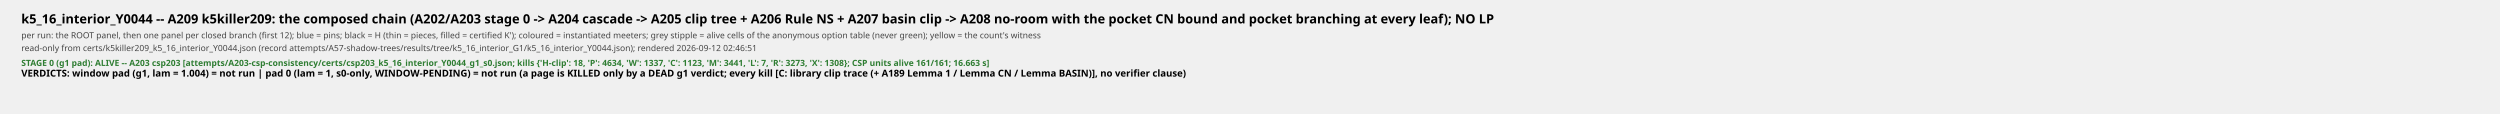
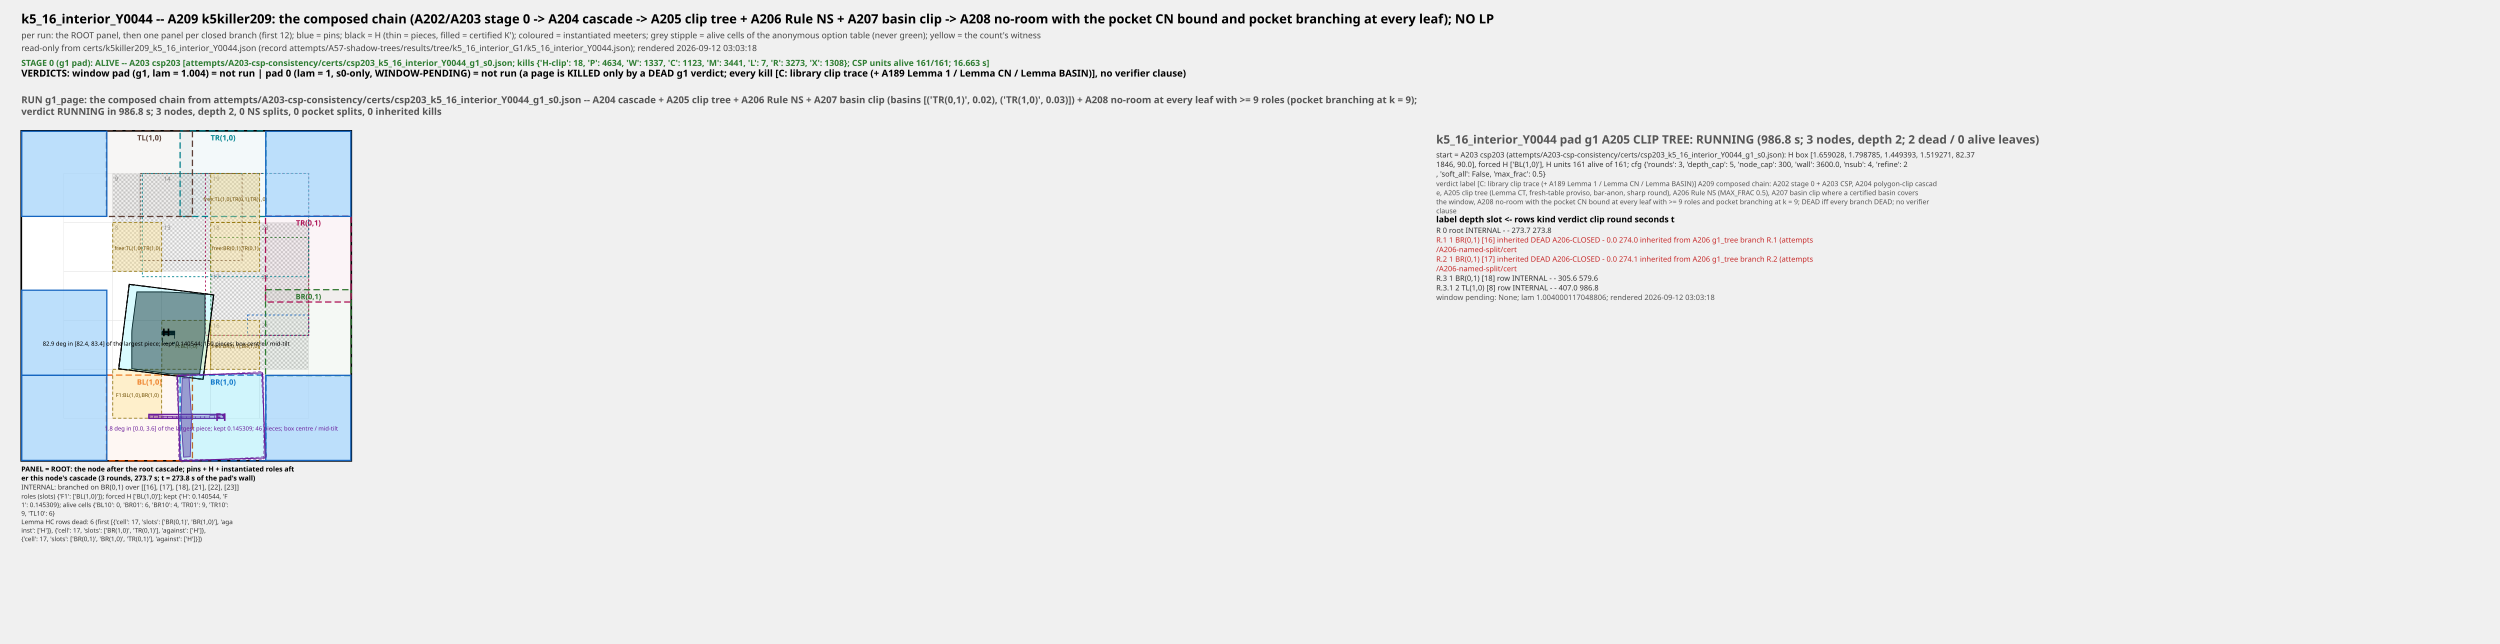
- <svg xmlns="http://www.w3.org/2000/svg" width="2350" height="107" font-family="Segoe UI, sans-serif" style="background:#fff">
+ <svg xmlns="http://www.w3.org/2000/svg" width="2350" height="605" font-family="Segoe UI, sans-serif" style="background:#fff">
  <defs>
    <pattern id="stipple" width="4" height="4" patternUnits="userSpaceOnUse">
      <rect width="4" height="4" fill="#f2f2f2" />
      <circle cx="1" cy="1" r="0.7" fill="#999" />
      <circle cx="3" cy="3" r="0.7" fill="#999" />
    </pattern>
  </defs>
  <text x="20.0" y="22.0" font-size="12" fill="#000" text-anchor="start" font-weight="bold">k5_16_interior_Y0044 -- A209 k5killer209: the composed chain (A202/A203 stage 0 -&gt; A204 cascade -&gt; A205 clip tree + A206 Rule NS + A207 basin clip -&gt; A208 no-room with the pocket CN bound and pocket branching at every leaf); NO LP</text>
  <text x="20.0" y="36.0" font-size="8" fill="#444" text-anchor="start">per run: the ROOT panel, then one panel per closed branch (first 12); blue = pins; black = H (thin = pieces, filled = certified K'); coloured = instantiated meeters; grey stipple = alive cells of the anonymous option table (never green); yellow = the count's witness</text>
-   <text x="20.0" y="48.0" font-size="8" fill="#444" text-anchor="start">read-only from certs/k5killer209_k5_16_interior_Y0044.json (record attempts/A57-shadow-trees/results/tree/k5_16_interior_G1/k5_16_interior_Y0044.json); rendered 2026-09-12 02:46:51</text>
+   <text x="20.0" y="48.0" font-size="8" fill="#444" text-anchor="start">read-only from certs/k5killer209_k5_16_interior_Y0044.json (record attempts/A57-shadow-trees/results/tree/k5_16_interior_G1/k5_16_interior_Y0044.json); rendered 2026-09-12 03:03:18</text>
  <text x="20.0" y="62.0" font-size="8" fill="#2e7d32" text-anchor="start" font-weight="bold">STAGE 0 (g1 pad): ALIVE -- A203 csp203 [attempts/A203-csp-consistency/certs/csp203_k5_16_interior_Y0044_g1_s0.json; kills {'H-clip': 18, 'P': 4634, 'W': 1337, 'C': 1123, 'M': 3441, 'L': 7, 'R': 3273, 'X': 1308}; CSP units alive 161/161; 16.663 s]</text>
  <text x="20.0" y="72.0" font-size="9" fill="#000" text-anchor="start" font-weight="bold">VERDICTS: window pad (g1, lam = 1.004) = not run | pad 0 (lam = 1, s0-only, WINDOW-PENDING) = not run   (a page is KILLED only by a DEAD g1 verdict; every kill [C: library clip trace (+ A189 Lemma 1 / Lemma CN / Lemma BASIN)], no verifier clause)</text>
+   <text x="20.0" y="97.0" font-size="9" fill="#555" text-anchor="start" font-weight="bold">RUN g1_page: the composed chain from attempts/A203-csp-consistency/certs/csp203_k5_16_interior_Y0044_g1_s0.json -- A204 cascade + A205 clip tree + A206 Rule NS + A207 basin clip (basins [('TR(0,1)', 0.02), ('TR(1,0)', 0.03)]) + A208 no-room at every leaf with &gt;= 9 roles (pocket branching at k = 9); </text>
+   <text x="20.0" y="108.0" font-size="9" fill="#555" text-anchor="start" font-weight="bold">verdict RUNNING in 986.8 s; 3 nodes, depth 2, 0 NS splits, 0 pocket splits, 0 inherited kills</text>
+   <text x="1350.0" y="135.0" font-size="11" fill="#555" text-anchor="start" font-weight="bold">k5_16_interior_Y0044  pad g1  A205 CLIP TREE: RUNNING  (986.8 s; 3 nodes, depth 2; 2 dead / 0 alive leaves)</text>
+   <text x="1350.0" y="148.0" font-size="7" fill="#333" text-anchor="start">start = A203 csp203 (attempts/A203-csp-consistency/certs/csp203_k5_16_interior_Y0044_g1_s0.json): H box [1.659028, 1.798785, 1.449393, 1.519271, 82.37</text>
+   <text x="1350.0" y="157.0" font-size="7" fill="#333" text-anchor="start">1846, 90.0], forced H ['BL(1,0)'], H units 161 alive of 161; cfg {'rounds': 3, 'depth_cap': 5, 'node_cap': 300, 'wall': 3600.0, 'nsub': 4, 'refine': 2</text>
+   <text x="1350.0" y="166.0" font-size="7" fill="#333" text-anchor="start">, 'soft_all': False, 'max_frac': 0.5}</text>
+   <text x="1350.0" y="175.0" font-size="6.5" fill="#555" text-anchor="start">verdict label [C: library clip trace (+ A189 Lemma 1 / Lemma CN / Lemma BASIN)] A209 composed chain: A202 stage 0 + A203 CSP, A204 polygon-clip cascad</text>
+   <text x="1350.0" y="183.5" font-size="6.5" fill="#555" text-anchor="start">e, A205 clip tree (Lemma CT, fresh-table proviso, bar-anon, sharp round), A206 Rule NS (MAX_FRAC 0.5), A207 basin clip where a certified basin covers </text>
+   <text x="1350.0" y="192.0" font-size="6.5" fill="#555" text-anchor="start">the window, A208 no-room with the pocket CN bound at every leaf with &gt;= 9 roles and pocket branching at k = 9; DEAD iff every branch DEAD; no verifier</text>
+   <text x="1350.0" y="200.5" font-size="6.5" fill="#555" text-anchor="start"> clause</text>
+   <text x="1350.0" y="209.0" font-size="8" fill="#000" text-anchor="start" font-weight="bold">label        depth  slot      &lt;- rows          kind   verdict   clip     round  seconds  t</text>
+   <text x="1350.0" y="219.0" font-size="7" fill="#333" text-anchor="start">R            0      root                              INTERNAL  -        -      273.7    273.8</text>
+   <text x="1350.0" y="228.0" font-size="7" fill="#c62828" text-anchor="start">R.1          1      BR(0,1)   [16]             inherited DEAD      A206-CLOSED -      0.0      274.0  inherited from A206 g1_tree branch R.1 (attempts</text>
+   <text x="1350.0" y="237.0" font-size="7" fill="#c62828" text-anchor="start">/A206-named-split/cert</text>
+   <text x="1350.0" y="246.0" font-size="7" fill="#c62828" text-anchor="start">R.2          1      BR(0,1)   [17]             inherited DEAD      A206-CLOSED -      0.0      274.1  inherited from A206 g1_tree branch R.2 (attempts</text>
+   <text x="1350.0" y="255.0" font-size="7" fill="#c62828" text-anchor="start">/A206-named-split/cert</text>
+   <text x="1350.0" y="264.0" font-size="7" fill="#333" text-anchor="start">R.3          1      BR(0,1)   [18]             row    INTERNAL  -        -      305.6    579.6</text>
+   <text x="1350.0" y="273.0" font-size="7" fill="#333" text-anchor="start">R.3.1        2      TL(1,0)   [8]              row    INTERNAL  -        -      407.0    986.8</text>
+   <text x="1350.0" y="282.0" font-size="7" fill="#555" text-anchor="start">window pending: None; lam 1.004000117048806; rendered 2026-09-12 03:03:18</text>
+   <rect x="20.0" y="123.0" width="310.2" height="310.2" fill="#fff" fill-opacity="1.00" stroke="#000" stroke-width="1.60" />
+   <rect x="60.0" y="347.1" width="46.0" height="46.0" fill="#fff" fill-opacity="1.00" stroke="#ddd" stroke-width="0.30" />
+   <rect x="60.0" y="301.1" width="46.0" height="46.0" fill="#fff" fill-opacity="1.00" stroke="#ddd" stroke-width="0.30" />
+   <rect x="60.0" y="255.1" width="46.0" height="46.0" fill="#fff" fill-opacity="1.00" stroke="#ddd" stroke-width="0.30" />
+   <rect x="60.0" y="209.0" width="46.0" height="46.0" fill="#fff" fill-opacity="1.00" stroke="#ddd" stroke-width="0.30" />
+   <rect x="60.0" y="163.0" width="46.0" height="46.0" fill="#fff" fill-opacity="1.00" stroke="#ddd" stroke-width="0.30" />
+   <rect x="106.0" y="347.1" width="46.0" height="46.0" fill="#fff" fill-opacity="1.00" stroke="#ddd" stroke-width="0.30" />
+   <rect x="106.0" y="301.1" width="46.0" height="46.0" fill="#fff" fill-opacity="1.00" stroke="#ddd" stroke-width="0.30" />
+   <rect x="106.0" y="255.1" width="46.0" height="46.0" fill="#fff" fill-opacity="1.00" stroke="#ddd" stroke-width="0.30" />
+   <rect x="106.0" y="209.0" width="46.0" height="46.0" fill="url(#stipple)" fill-opacity="1.00" stroke="#ddd" stroke-width="0.30" />
+   <text x="108.0" y="216.0" font-size="5.5" fill="#888" text-anchor="start">8</text>
+   <rect x="106.0" y="163.0" width="46.0" height="46.0" fill="url(#stipple)" fill-opacity="1.00" stroke="#ddd" stroke-width="0.30" />
+   <text x="108.0" y="170.0" font-size="5.5" fill="#888" text-anchor="start">9</text>
+   <rect x="152.1" y="347.1" width="46.0" height="46.0" fill="#fff" fill-opacity="1.00" stroke="#ddd" stroke-width="0.30" />
+   <rect x="152.1" y="301.1" width="46.0" height="46.0" fill="#fff" fill-opacity="1.00" stroke="#ddd" stroke-width="0.30" />
+   <rect x="152.1" y="255.1" width="46.0" height="46.0" fill="#fff" fill-opacity="1.00" stroke="#ddd" stroke-width="0.30" />
+   <rect x="152.1" y="209.0" width="46.0" height="46.0" fill="url(#stipple)" fill-opacity="1.00" stroke="#ddd" stroke-width="0.30" />
+   <text x="154.1" y="216.0" font-size="5.5" fill="#888" text-anchor="start">13</text>
+   <rect x="152.1" y="163.0" width="46.0" height="46.0" fill="url(#stipple)" fill-opacity="1.00" stroke="#ddd" stroke-width="0.30" />
+   <text x="154.1" y="170.0" font-size="5.5" fill="#888" text-anchor="start">14</text>
+   <rect x="198.1" y="347.1" width="46.0" height="46.0" fill="#fff" fill-opacity="1.00" stroke="#ddd" stroke-width="0.30" />
+   <rect x="198.1" y="301.1" width="46.0" height="46.0" fill="url(#stipple)" fill-opacity="1.00" stroke="#ddd" stroke-width="0.30" />
+   <text x="200.1" y="308.1" font-size="5.5" fill="#888" text-anchor="start">16</text>
+   <rect x="198.1" y="255.1" width="46.0" height="46.0" fill="url(#stipple)" fill-opacity="1.00" stroke="#ddd" stroke-width="0.30" />
+   <text x="200.1" y="262.1" font-size="5.5" fill="#888" text-anchor="start">17</text>
+   <rect x="198.1" y="209.0" width="46.0" height="46.0" fill="url(#stipple)" fill-opacity="1.00" stroke="#ddd" stroke-width="0.30" />
+   <text x="200.1" y="216.0" font-size="5.5" fill="#888" text-anchor="start">18</text>
+   <rect x="198.1" y="163.0" width="46.0" height="46.0" fill="url(#stipple)" fill-opacity="1.00" stroke="#ddd" stroke-width="0.30" />
+   <text x="200.1" y="170.0" font-size="5.5" fill="#888" text-anchor="start">19</text>
+   <rect x="244.1" y="347.1" width="46.0" height="46.0" fill="#fff" fill-opacity="1.00" stroke="#ddd" stroke-width="0.30" />
+   <rect x="244.1" y="301.1" width="46.0" height="46.0" fill="url(#stipple)" fill-opacity="1.00" stroke="#ddd" stroke-width="0.30" />
+   <text x="246.1" y="308.1" font-size="5.5" fill="#888" text-anchor="start">21</text>
+   <rect x="244.1" y="255.1" width="46.0" height="46.0" fill="url(#stipple)" fill-opacity="1.00" stroke="#ddd" stroke-width="0.30" />
+   <text x="246.1" y="262.1" font-size="5.5" fill="#888" text-anchor="start">22</text>
+   <rect x="244.1" y="209.0" width="46.0" height="46.0" fill="url(#stipple)" fill-opacity="1.00" stroke="#ddd" stroke-width="0.30" />
+   <text x="246.1" y="216.0" font-size="5.5" fill="#888" text-anchor="start">23</text>
+   <rect x="244.1" y="163.0" width="46.0" height="46.0" fill="#fff" fill-opacity="1.00" stroke="#ddd" stroke-width="0.30" />
+   <rect x="100.0" y="352.6" width="80.9" height="80.5" fill="#e65100" fill-opacity="0.05" stroke="#e65100" stroke-width="1.20" stroke-dasharray="6,3" />
+   <text x="140.4" y="361.6" font-size="7" fill="#e65100" text-anchor="middle" font-weight="bold">BL(1,0)</text>
+   <rect x="249.6" y="272.3" width="80.5" height="80.9" fill="#2e7d32" fill-opacity="0.05" stroke="#2e7d32" stroke-width="1.20" stroke-dasharray="6,3" />
+   <text x="289.9" y="281.3" font-size="7" fill="#2e7d32" text-anchor="middle" font-weight="bold">BR(0,1)</text>
+   <rect x="198.1" y="223.3" width="92.1" height="91.9" fill="none" fill-opacity="0.00" stroke="#2e7d32" stroke-width="0.80" stroke-dasharray="2,2" />
+   <rect x="169.3" y="352.6" width="80.9" height="80.5" fill="#1565c0" fill-opacity="0.05" stroke="#1565c0" stroke-width="1.20" stroke-dasharray="6,3" />
+   <text x="209.7" y="361.6" font-size="7" fill="#1565c0" text-anchor="middle" font-weight="bold">BR(1,0)</text>
+   <rect x="232.7" y="296.1" width="57.5" height="19.1" fill="none" fill-opacity="0.00" stroke="#1565c0" stroke-width="0.80" stroke-dasharray="2,2" />
+   <rect x="249.6" y="203.0" width="80.5" height="80.9" fill="#ad1457" fill-opacity="0.05" stroke="#ad1457" stroke-width="1.20" stroke-dasharray="6,3" />
+   <text x="289.9" y="212.0" font-size="7" fill="#ad1457" text-anchor="middle" font-weight="bold">TR(0,1)</text>
+   <rect x="193.1" y="163.0" width="97.1" height="152.2" fill="none" fill-opacity="0.00" stroke="#ad1457" stroke-width="0.80" stroke-dasharray="2,2" />
+   <rect x="169.3" y="123.0" width="80.9" height="80.5" fill="#00838f" fill-opacity="0.05" stroke="#00838f" stroke-width="1.20" stroke-dasharray="6,3" />
+   <text x="209.7" y="132.0" font-size="7" fill="#00838f" text-anchor="middle" font-weight="bold">TR(1,0)</text>
+   <rect x="133.8" y="163.0" width="156.4" height="97.1" fill="none" fill-opacity="0.00" stroke="#00838f" stroke-width="0.80" stroke-dasharray="2,2" />
+   <rect x="100.0" y="123.0" width="80.9" height="80.5" fill="#5d4037" fill-opacity="0.05" stroke="#5d4037" stroke-width="1.20" stroke-dasharray="6,3" />
+   <text x="140.4" y="132.0" font-size="7" fill="#5d4037" text-anchor="middle" font-weight="bold">TL(1,0)</text>
+   <rect x="131.8" y="163.0" width="95.8" height="81.8" fill="none" fill-opacity="0.00" stroke="#5d4037" stroke-width="0.80" stroke-dasharray="2,2" />
+   <rect x="152.1" y="301.1" width="46.0" height="46.0" fill="#ffe082" fill-opacity="0.35" stroke="#8d6e00" stroke-width="0.70" stroke-dasharray="3,2" />
+   <text x="175.1" y="327.1" font-size="5" fill="#6d4c00" text-anchor="middle">H:BL(1,0)</text>
+   <rect x="106.0" y="347.1" width="46.0" height="46.0" fill="#ffe082" fill-opacity="0.35" stroke="#8d6e00" stroke-width="0.70" stroke-dasharray="3,2" />
+   <text x="129.1" y="373.2" font-size="5" fill="#6d4c00" text-anchor="middle">F1:BL(1,0),BR(1,0)</text>
+   <rect x="198.1" y="301.1" width="46.0" height="46.0" fill="#ffe082" fill-opacity="0.35" stroke="#8d6e00" stroke-width="0.70" stroke-dasharray="3,2" />
+   <text x="221.1" y="327.1" font-size="5" fill="#6d4c00" text-anchor="middle">free:BR(0,1),BR(1,0)</text>
+   <rect x="198.1" y="209.0" width="46.0" height="46.0" fill="#ffe082" fill-opacity="0.35" stroke="#8d6e00" stroke-width="0.70" stroke-dasharray="3,2" />
+   <text x="221.1" y="235.1" font-size="5" fill="#6d4c00" text-anchor="middle">free:BR(0,1),TR(0,1)</text>
+   <rect x="106.0" y="209.0" width="46.0" height="46.0" fill="#ffe082" fill-opacity="0.35" stroke="#8d6e00" stroke-width="0.70" stroke-dasharray="3,2" />
+   <text x="129.1" y="235.1" font-size="5" fill="#6d4c00" text-anchor="middle">free:TL(1,0),TR(1,0)</text>
+   <rect x="198.1" y="163.0" width="46.0" height="46.0" fill="#ffe082" fill-opacity="0.35" stroke="#8d6e00" stroke-width="0.70" stroke-dasharray="3,2" />
+   <text x="221.1" y="189.0" font-size="5" fill="#6d4c00" text-anchor="middle">free:TL(1,0),TR(0,1),TR(1,0)</text>
+   <polygon points="20.4,432.8 100.4,432.8 100.4,352.8 20.4,352.8" fill="#90caf9" fill-opacity="0.60" stroke="#1565c0" stroke-width="1.20" />
+   <polygon points="20.4,352.8 100.4,352.8 100.4,272.8 20.4,272.8" fill="#90caf9" fill-opacity="0.60" stroke="#1565c0" stroke-width="1.20" />
+   <polygon points="20.4,203.4 100.4,203.4 100.4,123.4 20.4,123.4" fill="#90caf9" fill-opacity="0.60" stroke="#1565c0" stroke-width="1.20" />
+   <polygon points="249.8,432.8 329.8,432.8 329.8,352.8 249.8,352.8" fill="#90caf9" fill-opacity="0.60" stroke="#1565c0" stroke-width="1.20" />
+   <polygon points="249.8,203.4 329.8,203.4 329.8,123.4 249.8,123.4" fill="#90caf9" fill-opacity="0.60" stroke="#1565c0" stroke-width="1.20" />
+   <rect x="152.7" y="311.6" width="11.2" height="11.2" fill="none" fill-opacity="0.00" stroke="#000" stroke-width="0.70" stroke-dasharray="4,3" />
+   <rect x="152.7" y="313.7" width="1.4" height="0.5" fill="none" fill-opacity="0.00" stroke="#000000" stroke-width="0.25" />
+   <rect x="152.7" y="313.7" width="1.4" height="0.6" fill="none" fill-opacity="0.00" stroke="#000000" stroke-width="0.25" />
+   <rect x="152.7" y="313.7" width="1.4" height="0.7" fill="none" fill-opacity="0.00" stroke="#000000" stroke-width="0.25" />
+   <rect x="152.7" y="313.7" width="1.4" height="0.7" fill="none" fill-opacity="0.00" stroke="#000000" stroke-width="0.25" />
+   <rect x="153.6" y="313.0" width="0.6" height="0.5" fill="none" fill-opacity="0.00" stroke="#000000" stroke-width="0.25" />
+   <rect x="152.7" y="313.0" width="1.4" height="0.5" fill="none" fill-opacity="0.00" stroke="#000000" stroke-width="0.25" />
+   <rect x="152.7" y="313.0" width="1.4" height="0.7" fill="none" fill-opacity="0.00" stroke="#000000" stroke-width="0.25" />
+   <rect x="152.7" y="313.0" width="1.4" height="0.7" fill="none" fill-opacity="0.00" stroke="#000000" stroke-width="0.25" />
+   <rect x="152.7" y="313.0" width="1.4" height="0.7" fill="none" fill-opacity="0.00" stroke="#000000" stroke-width="0.25" />
+   <rect x="152.7" y="313.0" width="1.4" height="0.7" fill="none" fill-opacity="0.00" stroke="#000000" stroke-width="0.25" />
+   <rect x="152.7" y="312.3" width="1.4" height="0.5" fill="none" fill-opacity="0.00" stroke="#000000" stroke-width="0.25" />
+   <rect x="152.7" y="312.3" width="1.4" height="0.7" fill="none" fill-opacity="0.00" stroke="#000000" stroke-width="0.25" />
+   <rect x="152.7" y="312.3" width="1.4" height="0.7" fill="none" fill-opacity="0.00" stroke="#000000" stroke-width="0.25" />
+   <rect x="152.7" y="312.3" width="1.4" height="0.7" fill="none" fill-opacity="0.00" stroke="#000000" stroke-width="0.25" />
+   <rect x="152.7" y="312.3" width="1.4" height="0.7" fill="none" fill-opacity="0.00" stroke="#000000" stroke-width="0.25" />
+   <rect x="152.7" y="312.3" width="1.4" height="0.7" fill="none" fill-opacity="0.00" stroke="#000000" stroke-width="0.25" />
+   <rect x="152.7" y="312.3" width="1.4" height="0.7" fill="none" fill-opacity="0.00" stroke="#000000" stroke-width="0.25" />
+   <rect x="152.7" y="311.6" width="1.4" height="0.5" fill="none" fill-opacity="0.00" stroke="#000000" stroke-width="0.25" />
+   <rect x="152.7" y="311.6" width="1.4" height="0.7" fill="none" fill-opacity="0.00" stroke="#000000" stroke-width="0.25" />
+   <rect x="152.7" y="311.6" width="1.4" height="0.7" fill="none" fill-opacity="0.00" stroke="#000000" stroke-width="0.25" />
+   <rect x="152.7" y="311.6" width="1.4" height="0.7" fill="none" fill-opacity="0.00" stroke="#000000" stroke-width="0.25" />
+   <rect x="152.7" y="311.6" width="1.4" height="0.7" fill="none" fill-opacity="0.00" stroke="#000000" stroke-width="0.25" />
+   <rect x="152.7" y="311.6" width="1.4" height="0.7" fill="none" fill-opacity="0.00" stroke="#000000" stroke-width="0.25" />
+   <rect x="152.7" y="311.6" width="1.4" height="0.7" fill="none" fill-opacity="0.00" stroke="#000000" stroke-width="0.25" />
+   <rect x="152.7" y="311.6" width="1.4" height="0.7" fill="none" fill-opacity="0.00" stroke="#000000" stroke-width="0.25" />
+   <rect x="154.1" y="313.0" width="1.4" height="0.5" fill="none" fill-opacity="0.00" stroke="#000000" stroke-width="0.25" />
+   <rect x="154.1" y="313.0" width="1.4" height="0.6" fill="none" fill-opacity="0.00" stroke="#000000" stroke-width="0.25" />
+   <rect x="154.1" y="313.0" width="1.4" height="0.7" fill="none" fill-opacity="0.00" stroke="#000000" stroke-width="0.25" />
+   <rect x="154.1" y="313.0" width="1.4" height="0.7" fill="none" fill-opacity="0.00" stroke="#000000" stroke-width="0.25" />
+   <rect x="154.1" y="313.0" width="1.4" height="0.7" fill="none" fill-opacity="0.00" stroke="#000000" stroke-width="0.25" />
+   <rect x="154.1" y="313.0" width="1.4" height="0.7" fill="none" fill-opacity="0.00" stroke="#000000" stroke-width="0.25" />
+   <rect x="154.1" y="312.3" width="1.4" height="0.5" fill="none" fill-opacity="0.00" stroke="#000000" stroke-width="0.25" />
+   <rect x="154.1" y="312.3" width="1.4" height="0.7" fill="none" fill-opacity="0.00" stroke="#000000" stroke-width="0.25" />
+   <rect x="154.1" y="312.3" width="1.4" height="0.7" fill="none" fill-opacity="0.00" stroke="#000000" stroke-width="0.25" />
+   <rect x="154.1" y="312.3" width="1.4" height="0.7" fill="none" fill-opacity="0.00" stroke="#000000" stroke-width="0.25" />
+   <rect x="154.1" y="312.3" width="1.4" height="0.7" fill="none" fill-opacity="0.00" stroke="#000000" stroke-width="0.25" />
+   <rect x="154.1" y="312.3" width="1.4" height="0.7" fill="none" fill-opacity="0.00" stroke="#000000" stroke-width="0.25" />
+   <rect x="154.1" y="312.3" width="1.4" height="0.7" fill="none" fill-opacity="0.00" stroke="#000000" stroke-width="0.25" />
+   <rect x="154.1" y="311.6" width="1.4" height="0.7" fill="none" fill-opacity="0.00" stroke="#000000" stroke-width="0.25" />
+   <rect x="154.1" y="311.6" width="1.4" height="0.7" fill="none" fill-opacity="0.00" stroke="#000000" stroke-width="0.25" />
+   <rect x="154.1" y="311.6" width="1.4" height="0.7" fill="none" fill-opacity="0.00" stroke="#000000" stroke-width="0.25" />
+   <rect x="154.1" y="311.6" width="1.4" height="0.7" fill="none" fill-opacity="0.00" stroke="#000000" stroke-width="0.25" />
+   <rect x="154.1" y="311.6" width="1.4" height="0.7" fill="none" fill-opacity="0.00" stroke="#000000" stroke-width="0.25" />
+   <rect x="154.1" y="311.6" width="1.4" height="0.7" fill="none" fill-opacity="0.00" stroke="#000000" stroke-width="0.25" />
+   <rect x="154.1" y="311.6" width="1.4" height="0.7" fill="none" fill-opacity="0.00" stroke="#000000" stroke-width="0.25" />
+   <rect x="154.1" y="311.6" width="1.4" height="0.7" fill="none" fill-opacity="0.00" stroke="#000000" stroke-width="0.25" />
+   <rect x="155.5" y="313.0" width="1.4" height="0.7" fill="none" fill-opacity="0.00" stroke="#000000" stroke-width="0.25" />
+   <rect x="155.5" y="313.0" width="1.4" height="0.7" fill="none" fill-opacity="0.00" stroke="#000000" stroke-width="0.25" />
+   <rect x="155.9" y="312.3" width="1.0" height="0.5" fill="none" fill-opacity="0.00" stroke="#000000" stroke-width="0.25" />
+   <rect x="155.5" y="312.3" width="1.4" height="0.6" fill="none" fill-opacity="0.00" stroke="#000000" stroke-width="0.25" />
+   <rect x="155.5" y="312.3" width="1.4" height="0.7" fill="none" fill-opacity="0.00" stroke="#000000" stroke-width="0.25" />
+   <rect x="155.5" y="312.3" width="1.4" height="0.7" fill="none" fill-opacity="0.00" stroke="#000000" stroke-width="0.25" />
+   <rect x="155.5" y="312.3" width="1.4" height="0.7" fill="none" fill-opacity="0.00" stroke="#000000" stroke-width="0.25" />
+   <rect x="155.5" y="312.3" width="1.4" height="0.7" fill="none" fill-opacity="0.00" stroke="#000000" stroke-width="0.25" />
+   <rect x="155.5" y="312.3" width="1.4" height="0.7" fill="none" fill-opacity="0.00" stroke="#000000" stroke-width="0.25" />
+   <rect x="155.5" y="312.3" width="1.4" height="0.7" fill="none" fill-opacity="0.00" stroke="#000000" stroke-width="0.25" />
+   <rect x="155.5" y="311.6" width="1.4" height="0.7" fill="none" fill-opacity="0.00" stroke="#000000" stroke-width="0.25" />
+   <rect x="155.5" y="311.6" width="1.4" height="0.7" fill="none" fill-opacity="0.00" stroke="#000000" stroke-width="0.25" />
+   <rect x="155.5" y="311.6" width="1.4" height="0.7" fill="none" fill-opacity="0.00" stroke="#000000" stroke-width="0.25" />
+   <rect x="155.5" y="311.6" width="1.4" height="0.7" fill="none" fill-opacity="0.00" stroke="#000000" stroke-width="0.25" />
+   <rect x="155.5" y="311.6" width="1.4" height="0.7" fill="none" fill-opacity="0.00" stroke="#000000" stroke-width="0.25" />
+   <rect x="155.5" y="311.6" width="1.4" height="0.7" fill="none" fill-opacity="0.00" stroke="#000000" stroke-width="0.25" />
+   <rect x="155.5" y="311.6" width="1.4" height="0.7" fill="none" fill-opacity="0.00" stroke="#000000" stroke-width="0.25" />
+   <rect x="155.5" y="311.6" width="1.4" height="0.7" fill="none" fill-opacity="0.00" stroke="#000000" stroke-width="0.25" />
+   <rect x="156.9" y="313.0" width="1.4" height="0.7" fill="none" fill-opacity="0.00" stroke="#000000" stroke-width="0.25" />
+   <rect x="156.9" y="313.0" width="1.4" height="0.7" fill="none" fill-opacity="0.00" stroke="#000000" stroke-width="0.25" />
+   <rect x="156.9" y="312.3" width="1.4" height="0.5" fill="none" fill-opacity="0.00" stroke="#000000" stroke-width="0.25" />
+   <rect x="156.9" y="312.3" width="1.4" height="0.7" fill="none" fill-opacity="0.00" stroke="#000000" stroke-width="0.25" />
+   <rect x="156.9" y="312.3" width="1.4" height="0.7" fill="none" fill-opacity="0.00" stroke="#000000" stroke-width="0.25" />
+   <rect x="156.9" y="312.3" width="1.4" height="0.7" fill="none" fill-opacity="0.00" stroke="#000000" stroke-width="0.25" />
+   <rect x="156.9" y="312.3" width="1.4" height="0.7" fill="none" fill-opacity="0.00" stroke="#000000" stroke-width="0.25" />
+   <rect x="156.9" y="312.3" width="1.4" height="0.7" fill="none" fill-opacity="0.00" stroke="#000000" stroke-width="0.25" />
+   <rect x="156.9" y="312.3" width="1.4" height="0.7" fill="none" fill-opacity="0.00" stroke="#000000" stroke-width="0.25" />
+   <rect x="156.9" y="312.3" width="1.4" height="0.7" fill="none" fill-opacity="0.00" stroke="#000000" stroke-width="0.25" />
+   <rect x="156.9" y="311.6" width="1.4" height="0.7" fill="none" fill-opacity="0.00" stroke="#000000" stroke-width="0.25" />
+   <rect x="156.9" y="311.6" width="1.4" height="0.7" fill="none" fill-opacity="0.00" stroke="#000000" stroke-width="0.25" />
+   <rect x="156.9" y="311.6" width="1.4" height="0.7" fill="none" fill-opacity="0.00" stroke="#000000" stroke-width="0.25" />
+   <rect x="156.9" y="311.6" width="1.4" height="0.7" fill="none" fill-opacity="0.00" stroke="#000000" stroke-width="0.25" />
+   <rect x="156.9" y="311.6" width="1.4" height="0.7" fill="none" fill-opacity="0.00" stroke="#000000" stroke-width="0.25" />
+   <rect x="156.9" y="311.6" width="1.4" height="0.7" fill="none" fill-opacity="0.00" stroke="#000000" stroke-width="0.25" />
+   <rect x="156.9" y="311.6" width="1.4" height="0.7" fill="none" fill-opacity="0.00" stroke="#000000" stroke-width="0.25" />
+   <rect x="156.9" y="311.6" width="1.4" height="0.7" fill="none" fill-opacity="0.00" stroke="#000000" stroke-width="0.25" />
+   <rect x="158.3" y="313.0" width="1.4" height="0.7" fill="none" fill-opacity="0.00" stroke="#000000" stroke-width="0.25" />
+   <rect x="158.3" y="313.0" width="1.4" height="0.7" fill="none" fill-opacity="0.00" stroke="#000000" stroke-width="0.25" />
+   <rect x="158.3" y="312.3" width="1.4" height="0.7" fill="none" fill-opacity="0.00" stroke="#000000" stroke-width="0.25" />
+   <rect x="158.3" y="312.3" width="1.4" height="0.7" fill="none" fill-opacity="0.00" stroke="#000000" stroke-width="0.25" />
+   <rect x="158.3" y="312.3" width="1.4" height="0.7" fill="none" fill-opacity="0.00" stroke="#000000" stroke-width="0.25" />
+   <rect x="158.3" y="312.3" width="1.4" height="0.7" fill="none" fill-opacity="0.00" stroke="#000000" stroke-width="0.25" />
+   <rect x="158.3" y="312.3" width="1.4" height="0.7" fill="none" fill-opacity="0.00" stroke="#000000" stroke-width="0.25" />
+   <rect x="158.3" y="312.3" width="1.4" height="0.7" fill="none" fill-opacity="0.00" stroke="#000000" stroke-width="0.25" />
+   <rect x="158.3" y="312.3" width="1.4" height="0.7" fill="none" fill-opacity="0.00" stroke="#000000" stroke-width="0.25" />
+   <rect x="158.3" y="311.6" width="1.4" height="0.7" fill="none" fill-opacity="0.00" stroke="#000000" stroke-width="0.25" />
+   <rect x="158.3" y="311.6" width="1.4" height="0.7" fill="none" fill-opacity="0.00" stroke="#000000" stroke-width="0.25" />
+   <rect x="158.3" y="311.6" width="1.4" height="0.7" fill="none" fill-opacity="0.00" stroke="#000000" stroke-width="0.25" />
+   <rect x="158.3" y="311.6" width="1.4" height="0.7" fill="none" fill-opacity="0.00" stroke="#000000" stroke-width="0.25" />
+   <rect x="158.3" y="311.6" width="1.4" height="0.7" fill="none" fill-opacity="0.00" stroke="#000000" stroke-width="0.25" />
+   <rect x="158.3" y="311.6" width="1.4" height="0.7" fill="none" fill-opacity="0.00" stroke="#000000" stroke-width="0.25" />
+   <rect x="158.3" y="311.6" width="1.4" height="0.7" fill="none" fill-opacity="0.00" stroke="#000000" stroke-width="0.25" />
+   <rect x="158.3" y="311.6" width="1.4" height="0.7" fill="none" fill-opacity="0.00" stroke="#000000" stroke-width="0.25" />
+   <rect x="159.7" y="313.0" width="1.4" height="0.7" fill="none" fill-opacity="0.00" stroke="#000000" stroke-width="0.25" />
+   <rect x="159.7" y="313.0" width="1.4" height="0.7" fill="none" fill-opacity="0.00" stroke="#000000" stroke-width="0.25" />
+   <rect x="159.7" y="312.3" width="1.4" height="0.7" fill="none" fill-opacity="0.00" stroke="#000000" stroke-width="0.25" />
+   <rect x="159.7" y="312.3" width="1.4" height="0.7" fill="none" fill-opacity="0.00" stroke="#000000" stroke-width="0.25" />
+   <rect x="159.7" y="312.3" width="1.4" height="0.7" fill="none" fill-opacity="0.00" stroke="#000000" stroke-width="0.25" />
+   <rect x="159.7" y="312.3" width="1.4" height="0.7" fill="none" fill-opacity="0.00" stroke="#000000" stroke-width="0.25" />
+   <rect x="159.7" y="312.3" width="1.4" height="0.7" fill="none" fill-opacity="0.00" stroke="#000000" stroke-width="0.25" />
+   <rect x="159.7" y="312.3" width="1.4" height="0.7" fill="none" fill-opacity="0.00" stroke="#000000" stroke-width="0.25" />
+   <rect x="159.7" y="312.3" width="1.4" height="0.7" fill="none" fill-opacity="0.00" stroke="#000000" stroke-width="0.25" />
+   <rect x="159.7" y="311.6" width="1.4" height="0.7" fill="none" fill-opacity="0.00" stroke="#000000" stroke-width="0.25" />
+   <rect x="159.7" y="311.6" width="1.4" height="0.7" fill="none" fill-opacity="0.00" stroke="#000000" stroke-width="0.25" />
+   <rect x="159.7" y="311.6" width="1.4" height="0.7" fill="none" fill-opacity="0.00" stroke="#000000" stroke-width="0.25" />
+   <rect x="159.7" y="311.6" width="1.4" height="0.7" fill="none" fill-opacity="0.00" stroke="#000000" stroke-width="0.25" />
+   <rect x="159.7" y="311.6" width="1.4" height="0.7" fill="none" fill-opacity="0.00" stroke="#000000" stroke-width="0.25" />
+   <rect x="159.7" y="311.6" width="1.4" height="0.7" fill="none" fill-opacity="0.00" stroke="#000000" stroke-width="0.25" />
+   <rect x="159.7" y="311.6" width="1.4" height="0.7" fill="none" fill-opacity="0.00" stroke="#000000" stroke-width="0.25" />
+   <rect x="159.7" y="311.6" width="1.4" height="0.7" fill="none" fill-opacity="0.00" stroke="#000000" stroke-width="0.25" />
+   <rect x="161.1" y="313.0" width="1.4" height="0.7" fill="none" fill-opacity="0.00" stroke="#000000" stroke-width="0.25" />
+   <rect x="161.1" y="313.0" width="1.4" height="0.7" fill="none" fill-opacity="0.00" stroke="#000000" stroke-width="0.25" />
+   <rect x="161.1" y="312.3" width="1.4" height="0.7" fill="none" fill-opacity="0.00" stroke="#000000" stroke-width="0.25" />
+   <rect x="161.1" y="312.3" width="1.4" height="0.7" fill="none" fill-opacity="0.00" stroke="#000000" stroke-width="0.25" />
+   <rect x="161.1" y="312.3" width="1.4" height="0.7" fill="none" fill-opacity="0.00" stroke="#000000" stroke-width="0.25" />
+   <rect x="161.1" y="312.3" width="1.4" height="0.7" fill="none" fill-opacity="0.00" stroke="#000000" stroke-width="0.25" />
+   <rect x="161.1" y="312.3" width="1.4" height="0.7" fill="none" fill-opacity="0.00" stroke="#000000" stroke-width="0.25" />
+   <rect x="161.1" y="312.3" width="1.4" height="0.7" fill="none" fill-opacity="0.00" stroke="#000000" stroke-width="0.25" />
+   <rect x="161.1" y="312.3" width="1.4" height="0.7" fill="none" fill-opacity="0.00" stroke="#000000" stroke-width="0.25" />
+   <rect x="161.1" y="311.6" width="1.4" height="0.7" fill="none" fill-opacity="0.00" stroke="#000000" stroke-width="0.25" />
+   <rect x="161.1" y="311.6" width="1.4" height="0.7" fill="none" fill-opacity="0.00" stroke="#000000" stroke-width="0.25" />
+   <rect x="161.1" y="311.6" width="1.4" height="0.7" fill="none" fill-opacity="0.00" stroke="#000000" stroke-width="0.25" />
+   <rect x="161.1" y="311.6" width="1.4" height="0.7" fill="none" fill-opacity="0.00" stroke="#000000" stroke-width="0.25" />
+   <rect x="161.1" y="311.6" width="1.4" height="0.7" fill="none" fill-opacity="0.00" stroke="#000000" stroke-width="0.25" />
+   <rect x="161.1" y="311.6" width="1.4" height="0.7" fill="none" fill-opacity="0.00" stroke="#000000" stroke-width="0.25" />
+   <rect x="161.1" y="311.6" width="1.4" height="0.7" fill="none" fill-opacity="0.00" stroke="#000000" stroke-width="0.25" />
+   <rect x="161.1" y="311.6" width="1.4" height="0.7" fill="none" fill-opacity="0.00" stroke="#000000" stroke-width="0.25" />
+   <rect x="162.5" y="313.0" width="1.4" height="0.7" fill="none" fill-opacity="0.00" stroke="#000000" stroke-width="0.25" />
+   <rect x="162.5" y="313.0" width="1.4" height="0.7" fill="none" fill-opacity="0.00" stroke="#000000" stroke-width="0.25" />
+   <rect x="162.5" y="312.3" width="1.4" height="0.7" fill="none" fill-opacity="0.00" stroke="#000000" stroke-width="0.25" />
+   <rect x="162.5" y="312.3" width="1.4" height="0.7" fill="none" fill-opacity="0.00" stroke="#000000" stroke-width="0.25" />
+   <rect x="162.5" y="312.3" width="1.4" height="0.7" fill="none" fill-opacity="0.00" stroke="#000000" stroke-width="0.25" />
+   <rect x="162.5" y="312.3" width="1.4" height="0.7" fill="none" fill-opacity="0.00" stroke="#000000" stroke-width="0.25" />
+   <rect x="162.5" y="312.3" width="1.4" height="0.7" fill="none" fill-opacity="0.00" stroke="#000000" stroke-width="0.25" />
+   <rect x="162.5" y="312.3" width="1.4" height="0.7" fill="none" fill-opacity="0.00" stroke="#000000" stroke-width="0.25" />
+   <rect x="162.5" y="312.3" width="1.4" height="0.7" fill="none" fill-opacity="0.00" stroke="#000000" stroke-width="0.25" />
+   <rect x="162.5" y="312.3" width="1.4" height="0.7" fill="none" fill-opacity="0.00" stroke="#000000" stroke-width="0.25" />
+   <rect x="162.5" y="311.6" width="1.4" height="0.7" fill="none" fill-opacity="0.00" stroke="#000000" stroke-width="0.25" />
+   <rect x="162.5" y="311.6" width="1.4" height="0.7" fill="none" fill-opacity="0.00" stroke="#000000" stroke-width="0.25" />
+   <rect x="162.5" y="311.6" width="1.4" height="0.7" fill="none" fill-opacity="0.00" stroke="#000000" stroke-width="0.25" />
+   <rect x="162.5" y="311.6" width="1.4" height="0.7" fill="none" fill-opacity="0.00" stroke="#000000" stroke-width="0.25" />
+   <rect x="162.5" y="311.6" width="1.4" height="0.7" fill="none" fill-opacity="0.00" stroke="#000000" stroke-width="0.25" />
+   <rect x="162.5" y="311.6" width="1.4" height="0.7" fill="none" fill-opacity="0.00" stroke="#000000" stroke-width="0.25" />
+   <rect x="162.5" y="311.6" width="1.4" height="0.7" fill="none" fill-opacity="0.00" stroke="#000000" stroke-width="0.25" />
+   <rect x="152.7" y="311.6" width="11.2" height="2.8" fill="none" fill-opacity="0.00" stroke="#000000" stroke-width="1.40" />
+   <polygon points="123.9,346.6 158.6,351.3 163.6,351.6 187.7,351.6 192.4,316.9 192.7,313.1 192.7,311.6 192.7,277.1 185.0,276.1 179.7,275.6 158.6,274.6 152.7,274.4 128.7,274.4 124.3,307.7 124.0,310.4 123.9,313.7" fill="#000000" fill-opacity="0.45" stroke="#000000" stroke-width="0.80" />
+   <polygon points="190.9,356.6 200.9,277.2 121.5,267.3 111.6,346.7" fill="#00e5ff" fill-opacity="0.15" stroke="#000000" stroke-width="1.00" />
+   <polygon points="190.6,356.9 201.2,277.6 121.9,267.0 111.3,346.3" fill="none" fill-opacity="0.00" stroke="#000000" stroke-width="0.50" stroke-dasharray="3,2" />
+   <polygon points="191.3,356.3 200.6,276.9 121.1,267.6 111.9,347.1" fill="none" fill-opacity="0.00" stroke="#000000" stroke-width="0.50" stroke-dasharray="3,2" />
+   <text x="156.2" y="316.0" font-size="10" fill="#000000" text-anchor="middle" font-weight="bold">H</text>
+   <text x="156.2" y="325.0" font-size="5.5" fill="#000000" text-anchor="middle">82.9 deg in [82.4, 83.4] of the largest piece; kept 0.140544; 150 pieces; box centre / mid-tilt</text>
+   <rect x="140.0" y="391.6" width="4.4" height="1.5" fill="none" fill-opacity="0.00" stroke="#6a1b9a" stroke-width="0.25" />
+   <rect x="144.4" y="391.6" width="4.4" height="1.5" fill="none" fill-opacity="0.00" stroke="#6a1b9a" stroke-width="0.25" />
+   <rect x="148.8" y="391.6" width="4.4" height="1.5" fill="none" fill-opacity="0.00" stroke="#6a1b9a" stroke-width="0.25" />
+   <rect x="153.2" y="391.6" width="4.4" height="1.5" fill="none" fill-opacity="0.00" stroke="#6a1b9a" stroke-width="0.25" />
+   <rect x="157.5" y="391.6" width="4.4" height="1.5" fill="none" fill-opacity="0.00" stroke="#6a1b9a" stroke-width="0.25" />
+   <rect x="161.9" y="391.6" width="4.4" height="1.5" fill="none" fill-opacity="0.00" stroke="#6a1b9a" stroke-width="0.25" />
+   <rect x="166.3" y="391.6" width="4.4" height="1.5" fill="none" fill-opacity="0.00" stroke="#6a1b9a" stroke-width="0.25" />
+   <rect x="170.7" y="391.6" width="4.4" height="1.5" fill="none" fill-opacity="0.00" stroke="#6a1b9a" stroke-width="0.25" />
+   <rect x="175.1" y="391.6" width="4.4" height="1.5" fill="none" fill-opacity="0.00" stroke="#6a1b9a" stroke-width="0.25" />
+   <rect x="179.5" y="391.6" width="4.4" height="1.5" fill="none" fill-opacity="0.00" stroke="#6a1b9a" stroke-width="0.25" />
+   <rect x="183.9" y="391.6" width="4.4" height="1.5" fill="none" fill-opacity="0.00" stroke="#6a1b9a" stroke-width="0.25" />
+   <rect x="188.2" y="391.4" width="4.4" height="1.8" fill="none" fill-opacity="0.00" stroke="#6a1b9a" stroke-width="0.25" />
+   <rect x="192.6" y="391.1" width="4.4" height="2.0" fill="none" fill-opacity="0.00" stroke="#6a1b9a" stroke-width="0.25" />
+   <rect x="197.0" y="390.8" width="4.4" height="2.3" fill="none" fill-opacity="0.00" stroke="#6a1b9a" stroke-width="0.25" />
+   <rect x="197.2" y="390.2" width="4.2" height="0.5" fill="none" fill-opacity="0.00" stroke="#6a1b9a" stroke-width="0.25" />
+   <rect x="201.4" y="390.6" width="4.4" height="2.6" fill="none" fill-opacity="0.00" stroke="#6a1b9a" stroke-width="0.25" />
+   <rect x="201.4" y="389.7" width="4.4" height="1.1" fill="none" fill-opacity="0.00" stroke="#6a1b9a" stroke-width="0.25" />
+   <rect x="205.8" y="390.3" width="4.4" height="2.9" fill="none" fill-opacity="0.00" stroke="#6a1b9a" stroke-width="0.25" />
+   <rect x="205.8" y="389.6" width="2.0" height="1.2" fill="none" fill-opacity="0.00" stroke="#6a1b9a" stroke-width="0.25" />
+   <rect x="142.5" y="389.9" width="3.1" height="0.8" fill="none" fill-opacity="0.00" stroke="#6a1b9a" stroke-width="0.25" />
+   <rect x="145.6" y="390.2" width="3.1" height="0.5" fill="none" fill-opacity="0.00" stroke="#6a1b9a" stroke-width="0.25" />
+   <rect x="141.2" y="390.3" width="3.1" height="1.6" fill="none" fill-opacity="0.00" stroke="#6a1b9a" stroke-width="0.25" />
+   <rect x="140.0" y="390.9" width="4.4" height="2.3" fill="none" fill-opacity="0.00" stroke="#6a1b9a" stroke-width="0.25" />
+   <rect x="144.4" y="390.5" width="4.4" height="1.4" fill="none" fill-opacity="0.00" stroke="#6a1b9a" stroke-width="0.25" />
+   <rect x="144.4" y="391.0" width="4.4" height="2.1" fill="none" fill-opacity="0.00" stroke="#6a1b9a" stroke-width="0.25" />
+   <rect x="148.8" y="390.7" width="0.5" height="0.5" fill="none" fill-opacity="0.00" stroke="#6a1b9a" stroke-width="0.25" />
+   <rect x="148.8" y="390.8" width="4.4" height="1.1" fill="none" fill-opacity="0.00" stroke="#6a1b9a" stroke-width="0.25" />
+   <rect x="148.8" y="391.2" width="4.4" height="2.0" fill="none" fill-opacity="0.00" stroke="#6a1b9a" stroke-width="0.25" />
+   <rect x="153.2" y="391.1" width="4.4" height="0.8" fill="none" fill-opacity="0.00" stroke="#6a1b9a" stroke-width="0.25" />
+   <rect x="153.2" y="391.3" width="4.4" height="1.9" fill="none" fill-opacity="0.00" stroke="#6a1b9a" stroke-width="0.25" />
+   <rect x="157.5" y="391.4" width="4.4" height="0.5" fill="none" fill-opacity="0.00" stroke="#6a1b9a" stroke-width="0.25" />
+   <rect x="157.5" y="391.5" width="4.4" height="1.7" fill="none" fill-opacity="0.00" stroke="#6a1b9a" stroke-width="0.25" />
+   <rect x="161.9" y="391.6" width="4.4" height="0.5" fill="none" fill-opacity="0.00" stroke="#6a1b9a" stroke-width="0.25" />
+   <rect x="161.9" y="391.6" width="4.4" height="1.6" fill="none" fill-opacity="0.00" stroke="#6a1b9a" stroke-width="0.25" />
+   <rect x="166.3" y="391.7" width="4.4" height="0.5" fill="none" fill-opacity="0.00" stroke="#6a1b9a" stroke-width="0.25" />
+   <rect x="166.3" y="391.6" width="4.4" height="1.5" fill="none" fill-opacity="0.00" stroke="#6a1b9a" stroke-width="0.25" />
+   <rect x="170.7" y="391.9" width="1.5" height="0.5" fill="none" fill-opacity="0.00" stroke="#6a1b9a" stroke-width="0.25" />
+   <rect x="170.7" y="391.6" width="4.4" height="1.5" fill="none" fill-opacity="0.00" stroke="#6a1b9a" stroke-width="0.25" />
+   <rect x="175.1" y="391.6" width="4.4" height="1.5" fill="none" fill-opacity="0.00" stroke="#6a1b9a" stroke-width="0.25" />
+   <rect x="179.5" y="391.6" width="4.4" height="1.5" fill="none" fill-opacity="0.00" stroke="#6a1b9a" stroke-width="0.25" />
+   <rect x="183.9" y="391.6" width="4.4" height="1.5" fill="none" fill-opacity="0.00" stroke="#6a1b9a" stroke-width="0.25" />
+   <rect x="188.2" y="391.6" width="4.4" height="1.5" fill="none" fill-opacity="0.00" stroke="#6a1b9a" stroke-width="0.25" />
+   <rect x="192.6" y="391.6" width="4.4" height="1.5" fill="none" fill-opacity="0.00" stroke="#6a1b9a" stroke-width="0.25" />
+   <rect x="197.0" y="391.6" width="4.4" height="1.5" fill="none" fill-opacity="0.00" stroke="#6a1b9a" stroke-width="0.25" />
+   <rect x="201.4" y="391.6" width="4.4" height="1.5" fill="none" fill-opacity="0.00" stroke="#6a1b9a" stroke-width="0.25" />
+   <rect x="205.8" y="391.6" width="4.4" height="1.5" fill="none" fill-opacity="0.00" stroke="#6a1b9a" stroke-width="0.25" />
+   <rect x="140.0" y="389.6" width="70.2" height="3.6" fill="none" fill-opacity="0.00" stroke="#6a1b9a" stroke-width="1.40" />
+   <polygon points="170.2,391.7 170.2,392.8 172.6,429.7 178.8,429.3 180.0,392.2 180.0,391.5 179.9,390.7 177.7,355.1 171.3,355.5" fill="#6a1b9a" fill-opacity="0.45" stroke="#6a1b9a" stroke-width="0.80" />
+   <polygon points="169.2,433.0 249.2,430.5 246.7,350.5 166.7,353.0" fill="#00e5ff" fill-opacity="0.15" stroke="#6a1b9a" stroke-width="1.00" />
+   <polygon points="168.0,431.7 248.0,431.7 248.0,351.7 168.0,351.7" fill="none" fill-opacity="0.00" stroke="#6a1b9a" stroke-width="0.50" stroke-dasharray="3,2" />
+   <polygon points="170.5,434.2 250.4,429.2 245.4,349.3 165.6,354.3" fill="none" fill-opacity="0.00" stroke="#6a1b9a" stroke-width="0.50" stroke-dasharray="3,2" />
+   <text x="208.0" y="395.7" font-size="10" fill="#6a1b9a" text-anchor="middle" font-weight="bold">F1</text>
+   <text x="208.0" y="404.7" font-size="5.5" fill="#6a1b9a" text-anchor="middle">1.8 deg in [0.0, 3.6] of the largest piece; kept 0.145309; 46 pieces; box centre / mid-tilt</text>
+   <text x="20.0" y="443.2" font-size="6.5" fill="#000" text-anchor="start" font-weight="bold">PANEL = ROOT: the node after the root cascade; pins + H + instantiated roles aft</text>
+   <text x="20.0" y="451.7" font-size="6.5" fill="#000" text-anchor="start" font-weight="bold">er this node's cascade (3 rounds, 273.7 s; t = 273.8 s of the pad's wall)</text>
+   <text x="20.0" y="460.2" font-size="6.5" fill="#333" text-anchor="start">INTERNAL: branched on BR(0,1) over [[16], [17], [18], [21], [22], [23]]</text>
+   <text x="20.0" y="468.7" font-size="6" fill="#333" text-anchor="start">roles (slots) {'F1': ['BL(1,0)']}; forced H ['BL(1,0)']; kept {'H': 0.140544, 'F</text>
+   <text x="20.0" y="476.7" font-size="6" fill="#333" text-anchor="start">1': 0.145309}; alive cells {'BL10': 0, 'BR01': 6, 'BR10': 4, 'TR01': 9, 'TR10': </text>
+   <text x="20.0" y="484.7" font-size="6" fill="#333" text-anchor="start">9, 'TL10': 6}</text>
+   <text x="20.0" y="492.7" font-size="6" fill="#333" text-anchor="start">Lemma HC rows dead: 6 (first [{'cell': 17, 'slots': ['BR(0,1)', 'BR(1,0)'], 'aga</text>
+   <text x="20.0" y="500.7" font-size="6" fill="#333" text-anchor="start">inst': ['H']}, {'cell': 17, 'slots': ['BR(1,0)', 'TR(0,1)'], 'against': ['H']}, </text>
+   <text x="20.0" y="508.7" font-size="6" fill="#333" text-anchor="start">{'cell': 17, 'slots': ['BR(0,1)', 'BR(1,0)', 'TR(0,1)'], 'against': ['H']}])</text>
</svg>
